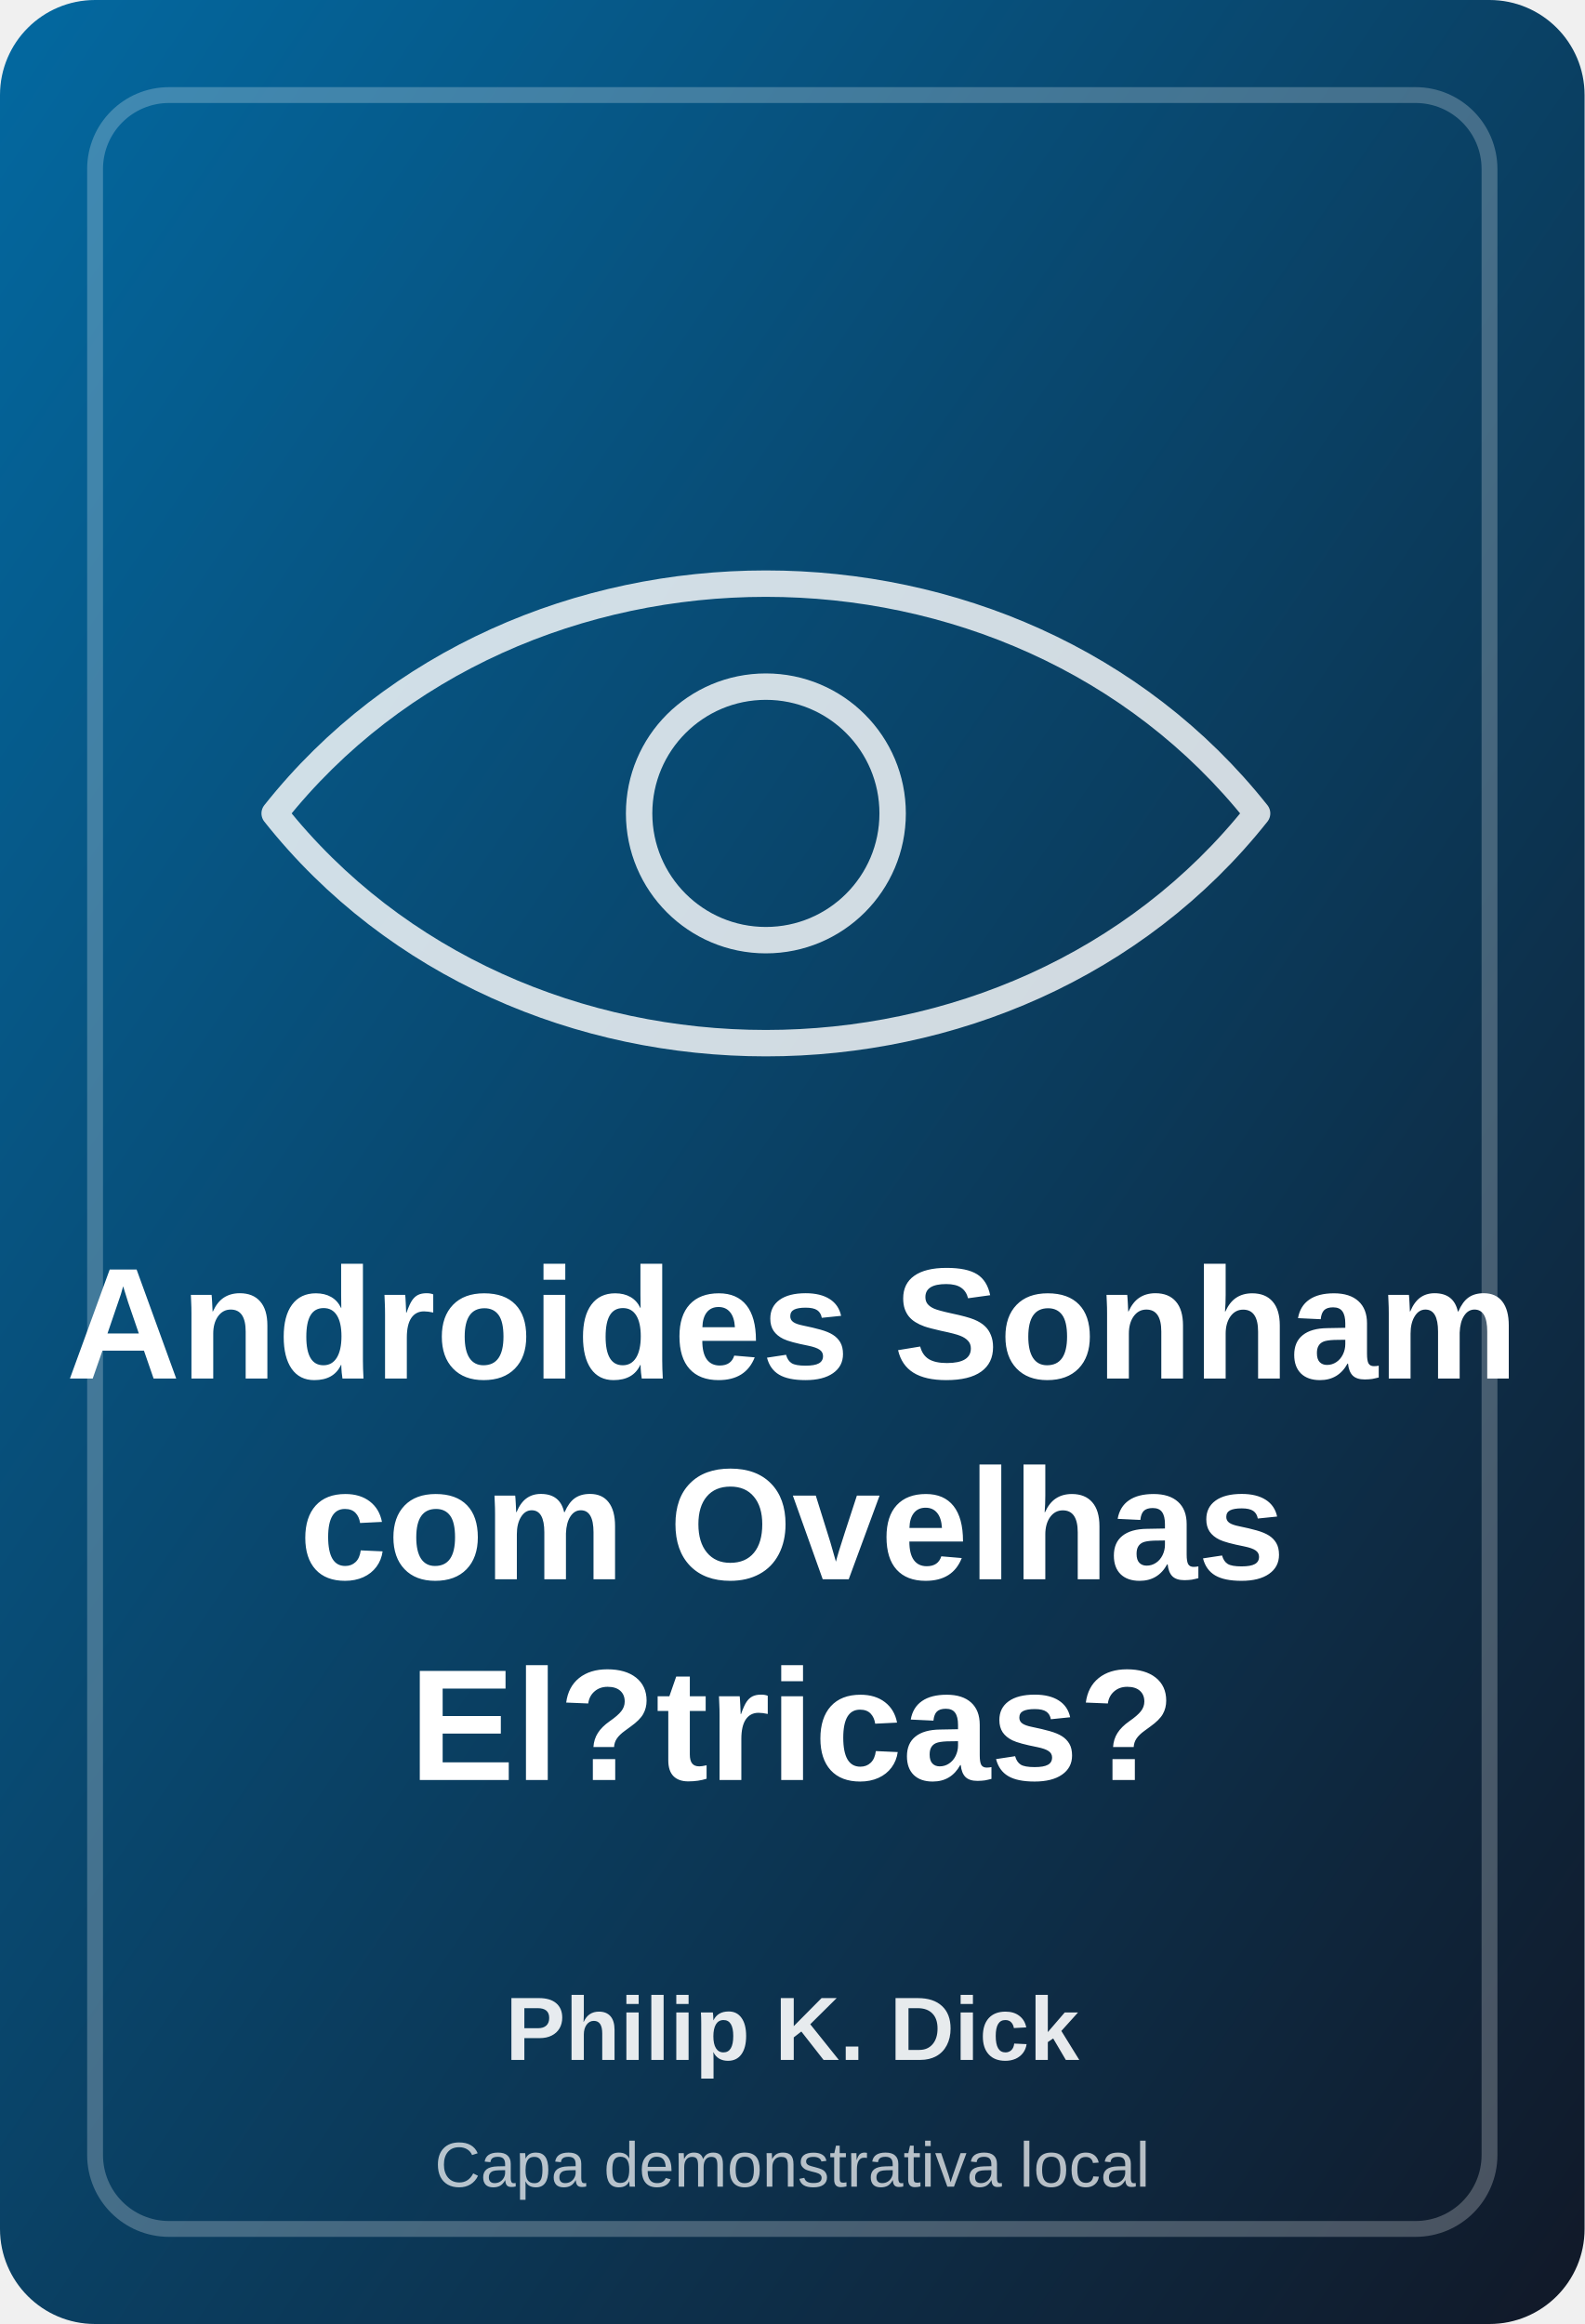
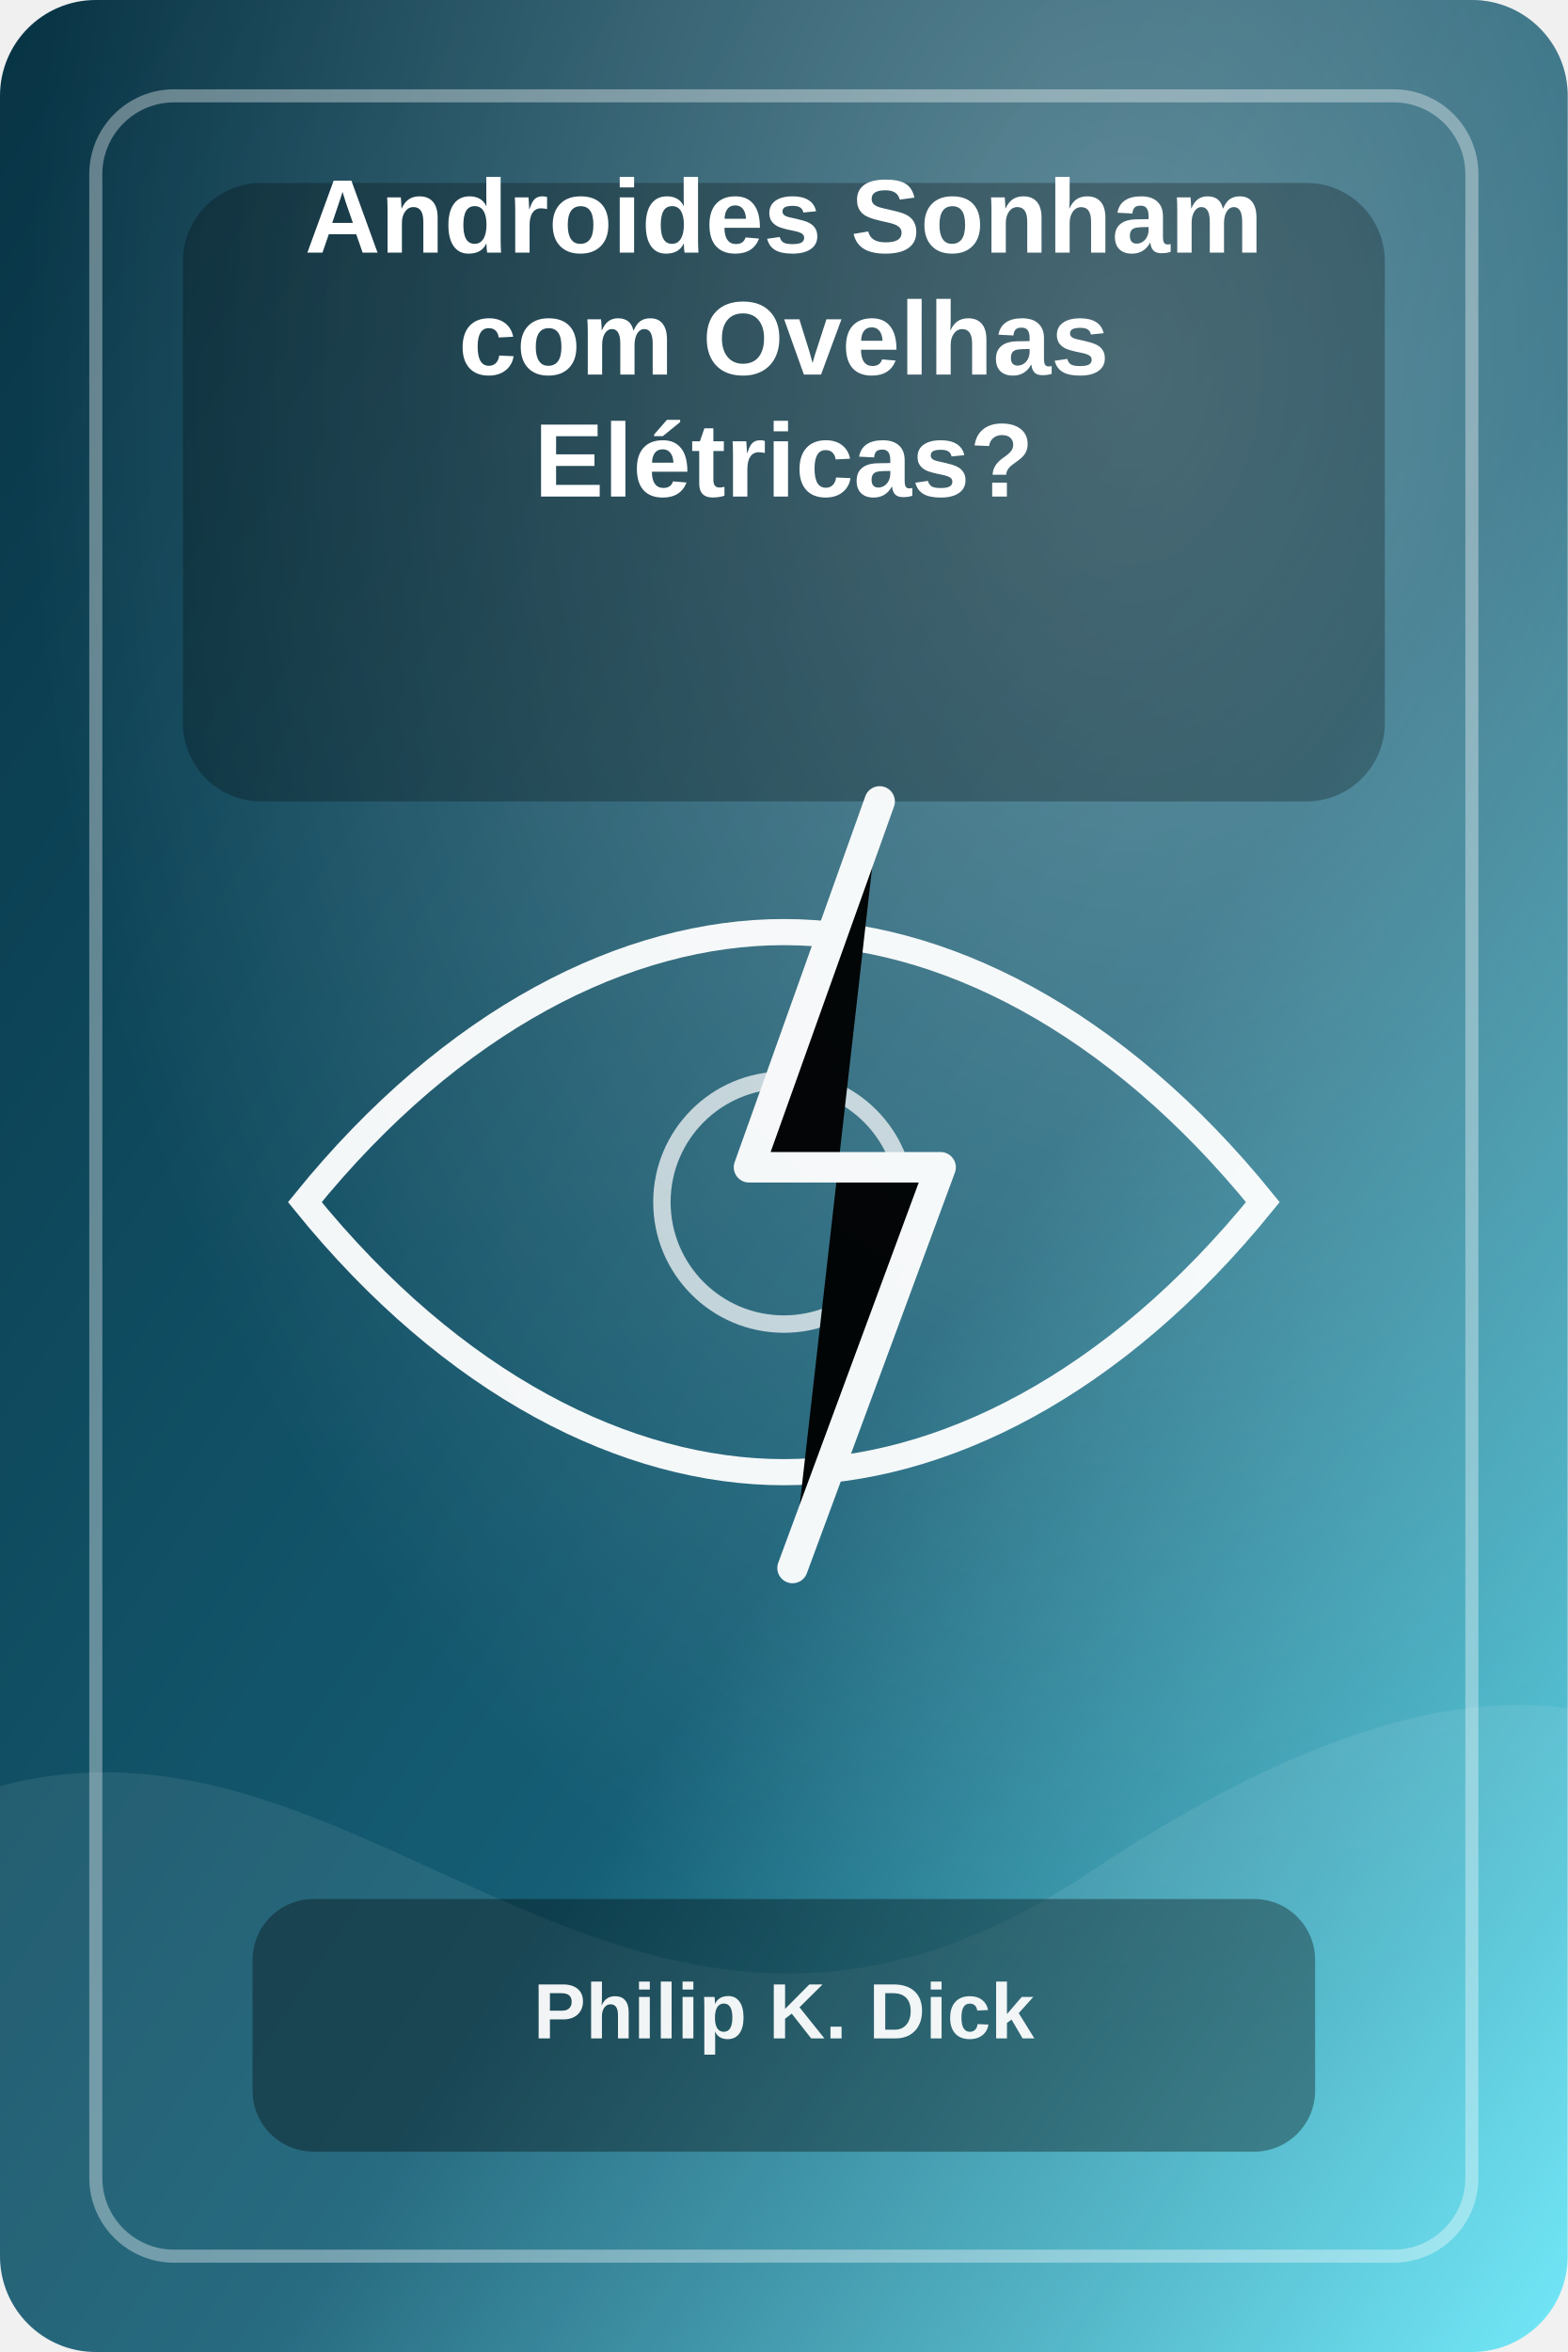
- <svg xmlns="http://www.w3.org/2000/svg" width="300" height="440" viewBox="0 0 300 440">
+ <svg xmlns="http://www.w3.org/2000/svg" width="360" height="540" viewBox="0 0 360 540" role="img" aria-label="Capa demonstrativa de Androides Sonham com Ovelhas Elétricas?">
  <defs>
-     <linearGradient id="g" x1="0" y1="0" x2="1" y2="1">
-       <stop offset="0" stop-color="#0369a1" />
-       <stop offset="1" stop-color="#111827" />
+     <linearGradient id="bg" x1="0" y1="0" x2="1" y2="1">
+       <stop offset="0" stop-color="#083344" />
+       <stop offset="0.58" stop-color="#155e75" />
+       <stop offset="1" stop-color="#67e8f9" />
    </linearGradient>
+     <radialGradient id="glow" cx="72%" cy="16%" r="70%">
+       <stop offset="0" stop-color="#ffffff" stop-opacity=".34" />
+       <stop offset="1" stop-color="#ffffff" stop-opacity="0" />
+     </radialGradient>
  </defs>
-   <rect width="300" height="440" rx="18" fill="url(#g)" />
-   <rect x="18" y="18" width="264" height="404" rx="14" fill="none" stroke="rgba(255,255,255,.24)" stroke-width="3" />
-   <g opacity=".92">
-     <path fill="none" stroke="rgba(255,255,255,.88)" stroke-width="5" stroke-linecap="round" stroke-linejoin="round" d="M52 154c46-58 140-58 186 0-46 58-140 58-186 0z" />
-     <circle cx="145" cy="154" r="24" fill="none" stroke="rgba(255,255,255,.88)" stroke-width="5" stroke-linecap="round" stroke-linejoin="round" />
+   <rect width="360" height="540" rx="22" fill="url(#bg)" />
+   <rect width="360" height="540" rx="22" fill="url(#glow)" />
+   <path d="M-40 430C70 350 130 510 250 430s160-20 190 40v100H-40z" fill="#ffffff" opacity=".08" />
+   <rect x="22" y="22" width="316" height="496" rx="18" fill="none" stroke="#ffffff" stroke-opacity=".36" stroke-width="3" />
+   <rect x="42" y="42" width="276" height="142" rx="18" fill="#000000" opacity=".26" />
+   <text x="180" y="58" text-anchor="middle" font-family="Arial, Helvetica, sans-serif" font-size="24" font-weight="900" fill="#fff">Androides Sonham</text>
+   <text x="180" y="86" text-anchor="middle" font-family="Arial, Helvetica, sans-serif" font-size="24" font-weight="900" fill="#fff">com Ovelhas</text>
+   <text x="180" y="114" text-anchor="middle" font-family="Arial, Helvetica, sans-serif" font-size="24" font-weight="900" fill="#fff">Elétricas?</text>
+   <g opacity=".95">
+     <path d="M70 276c34-42 74-62 110-62s76 20 110 62c-34 42-74 62-110 62s-76-20-110-62z" fill="none" stroke="#fff" stroke-width="6" />
+     <circle cx="180" cy="276" r="28" fill="none" stroke="#fff" stroke-width="4" opacity=".75" />
+     <path d="M202 184l-30 84h44l-34 92" stroke="#fff" stroke-width="7" stroke-linecap="round" stroke-linejoin="round" />
  </g>
-   <text x="150" y="261" text-anchor="middle" font-family="Arial, sans-serif" font-size="30" font-weight="800" fill="#fff">Androides Sonham</text>
-   <text x="150" y="299" text-anchor="middle" font-family="Arial, sans-serif" font-size="30" font-weight="800" fill="#fff">com Ovelhas</text>
-   <text x="150" y="337" text-anchor="middle" font-family="Arial, sans-serif" font-size="30" font-weight="800" fill="#fff">El?tricas?</text>
-   <text x="150" y="390" text-anchor="middle" font-family="Arial, sans-serif" font-size="17" font-weight="700" fill="rgba(255,255,255,.9)">Philip K. Dick</text>
-   <text x="150" y="414" text-anchor="middle" font-family="Arial, sans-serif" font-size="12" fill="rgba(255,255,255,.7)">Capa demonstrativa local</text>
+   <rect x="58" y="436" width="244" height="58" rx="14" fill="#000000" opacity=".34" />
+   <text x="180" y="468" text-anchor="middle" font-family="Arial, Helvetica, sans-serif" font-size="18" font-weight="700" fill="#fff" fill-opacity=".94">Philip K. Dick</text>
</svg>
